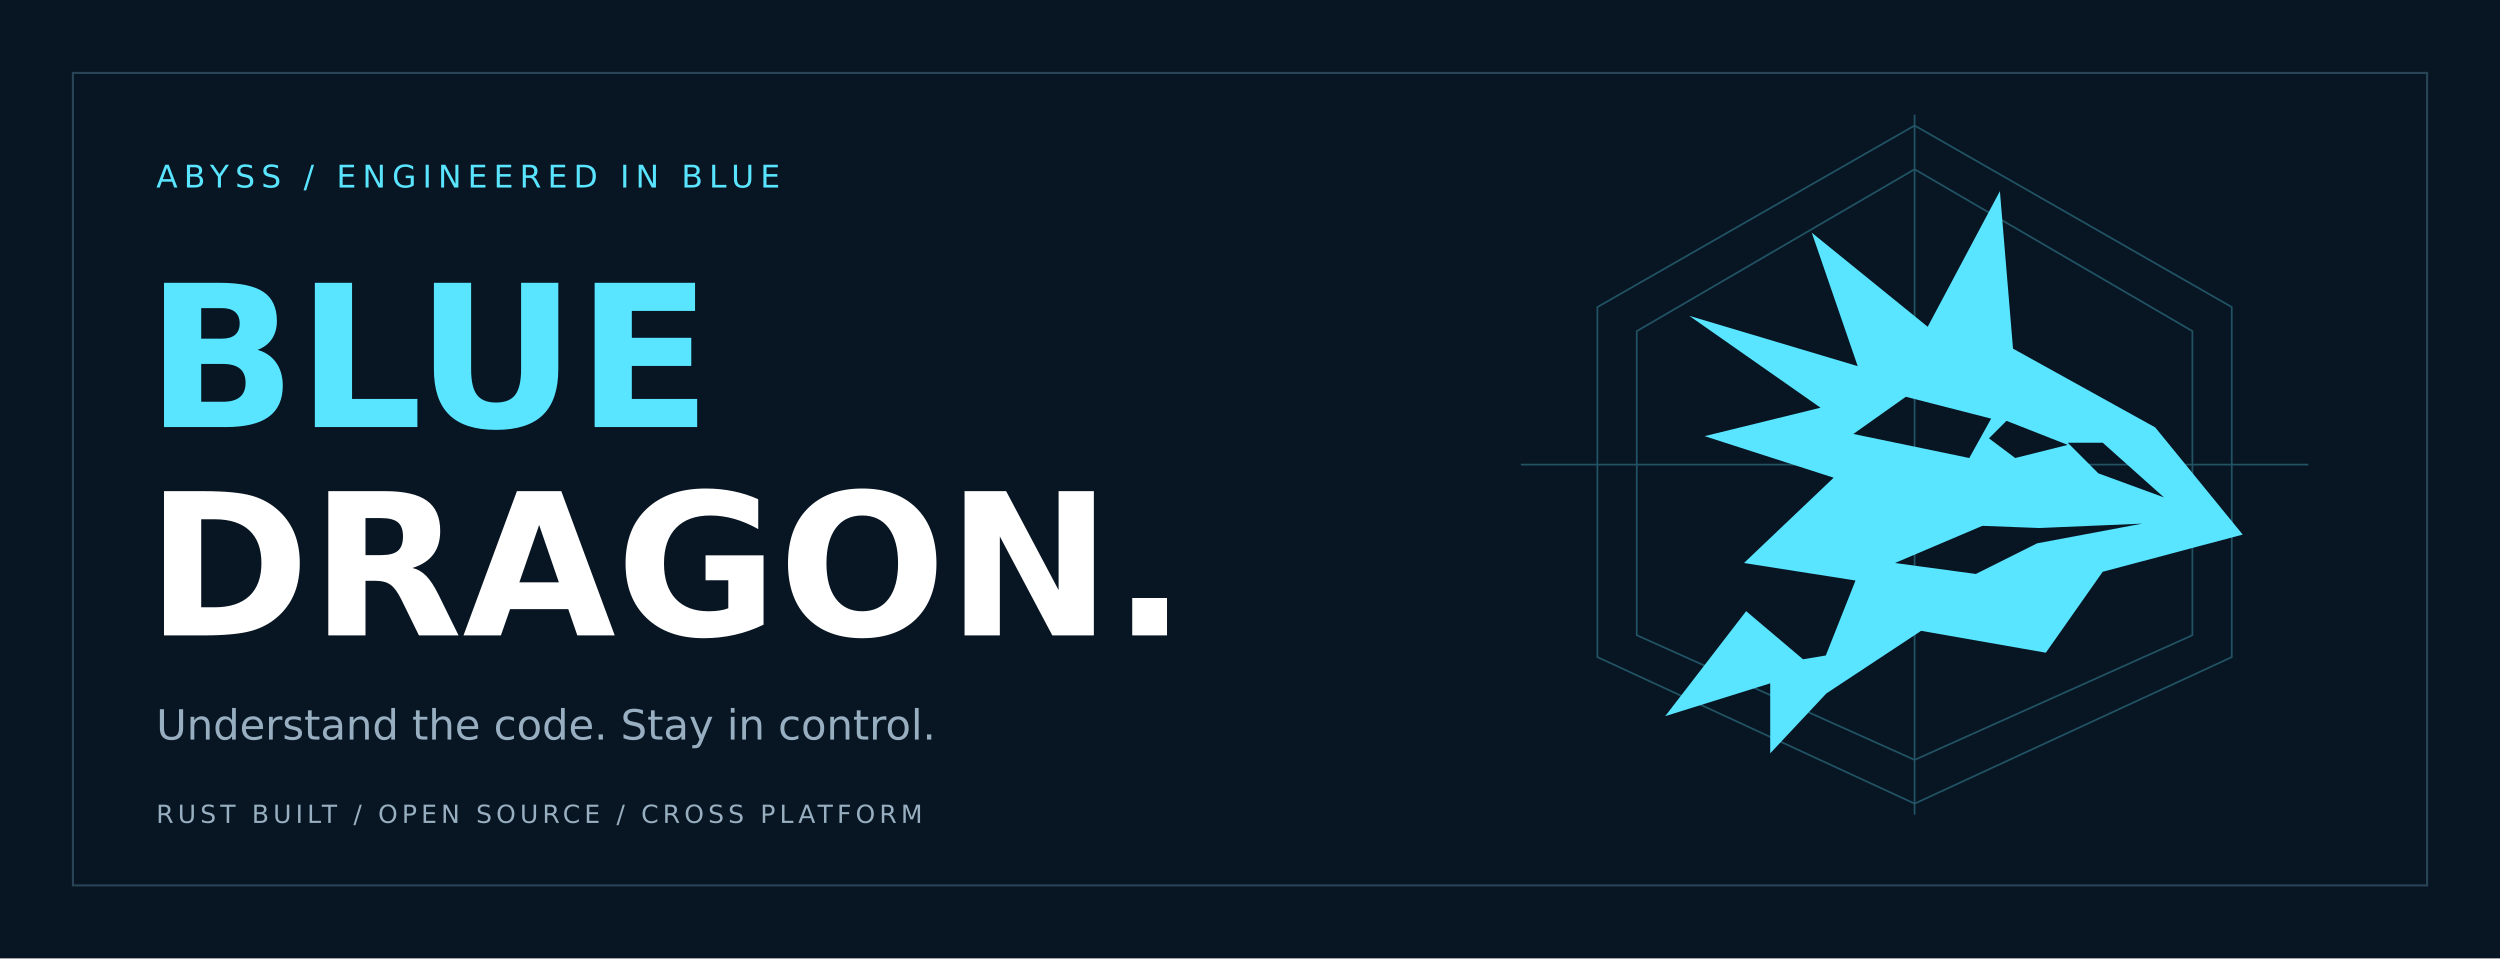
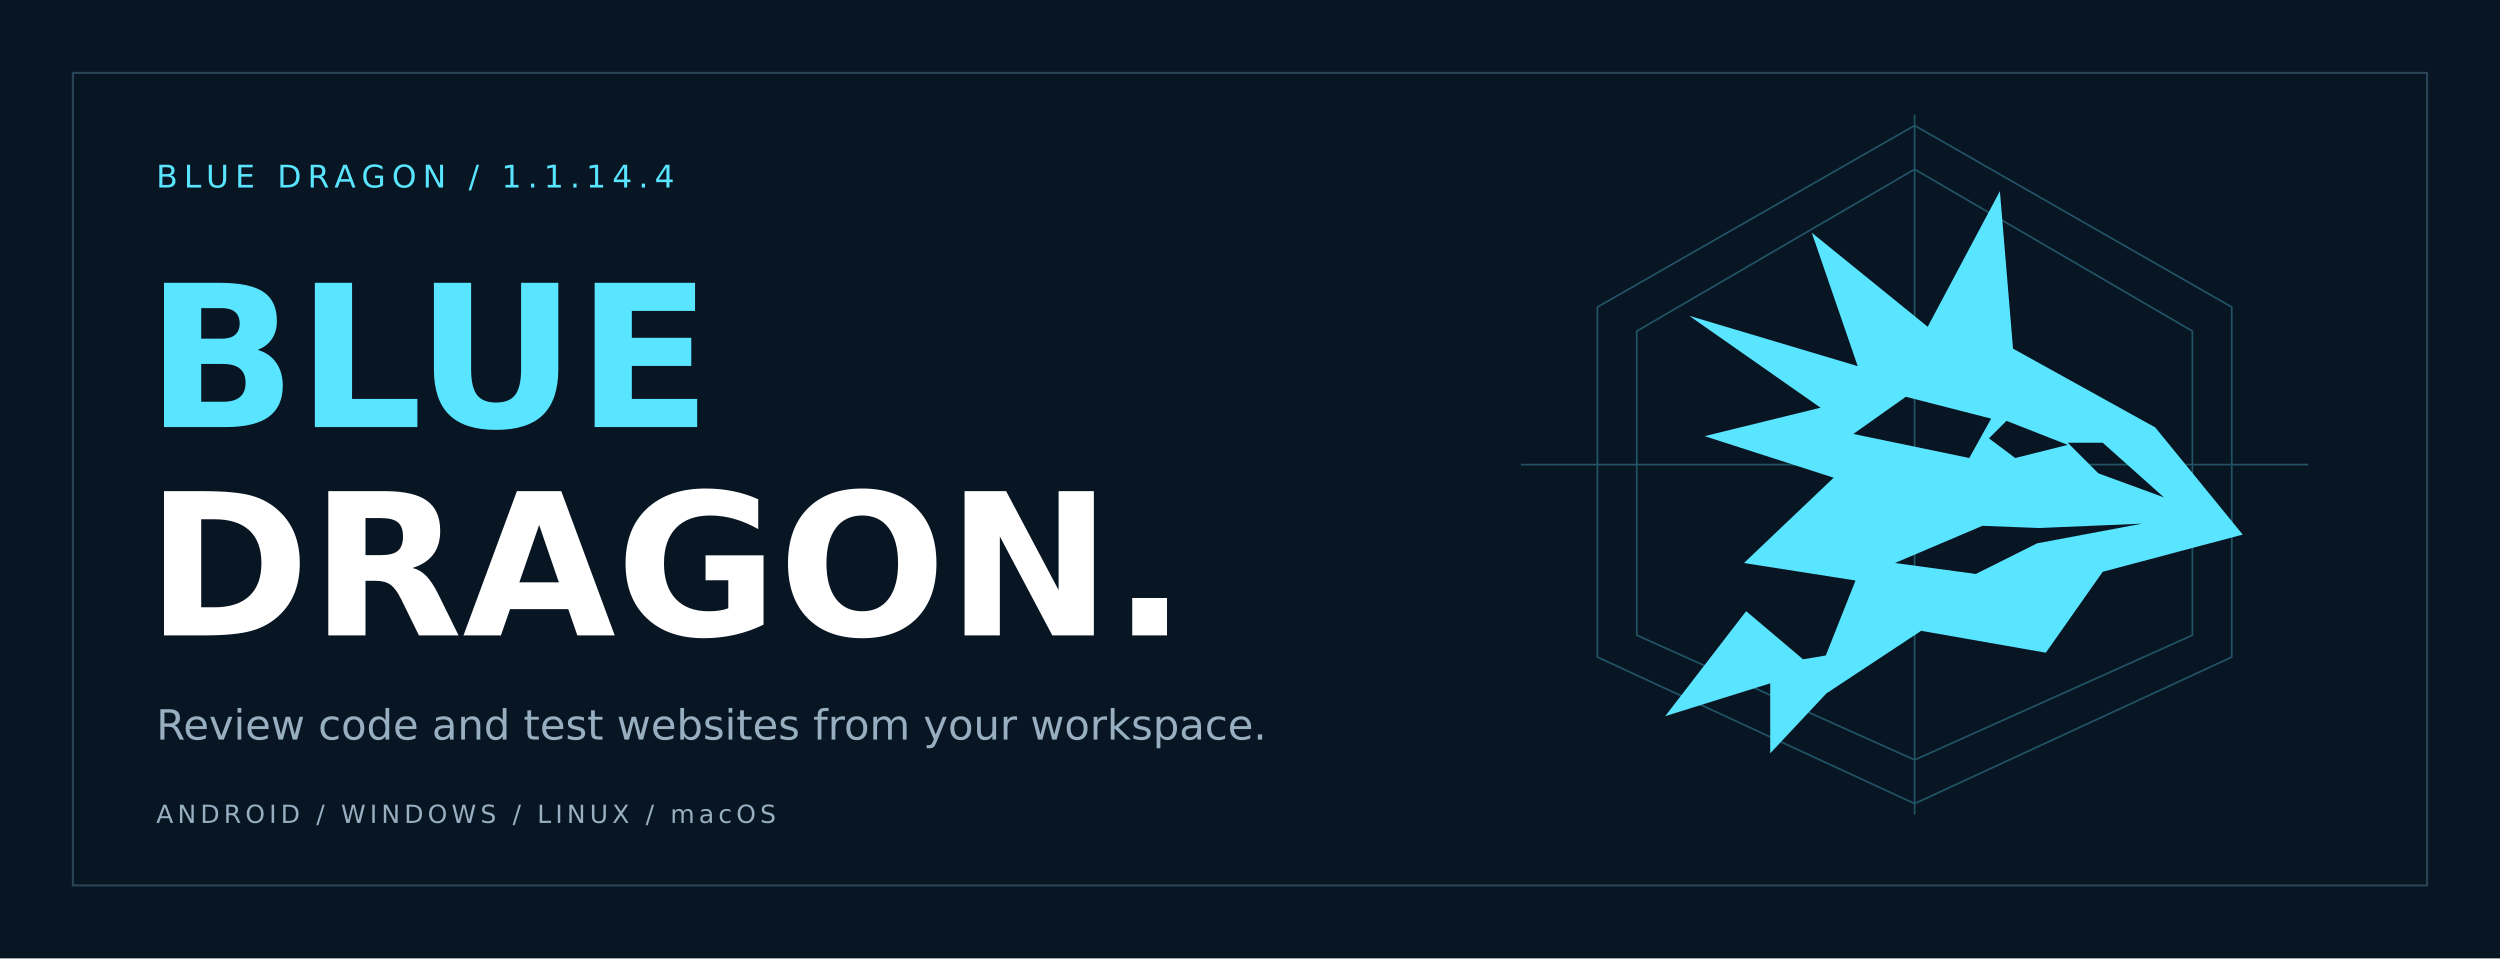
<svg xmlns="http://www.w3.org/2000/svg" width="1200" height="460" viewBox="0 0 1200 460">
  <rect width="1200" height="460" fill="#081522" />
  <path d="M35 35h1130v390H35Z" fill="none" stroke="#294456" />
  <g font-family="DejaVu Sans,sans-serif">
-     <text x="75" y="90" fill="#59e5ff" font-size="15" letter-spacing="3">ABYSS / ENGINEERED IN BLUE</text>
+     <text x="75" y="90" fill="#59e5ff" font-size="15" letter-spacing="3">BLUE DRAGON / 1.1.14.4</text>
    <text x="70" y="205" fill="#59e5ff" font-size="95" font-weight="bold">BLUE</text>
    <text x="70" y="305" fill="#ffffff" font-size="95" font-weight="bold">DRAGON.</text>
-     <text x="75" y="355" fill="#97afc0" font-size="20">Understand the code. Stay in control.</text>
-     <text x="75" y="395" fill="#97afc0" font-size="12" letter-spacing="2">RUST BUILT / OPEN SOURCE / CROSS PLATFORM</text>
+     <text x="75" y="355" fill="#97afc0" font-size="20">Review code and test websites from your workspace.</text>
+     <text x="75" y="395" fill="#97afc0" font-size="12" letter-spacing="2">ANDROID / WINDOWS / LINUX / macOS</text>
  </g>
  <g transform="translate(730 55) scale(1.05)">
    <path fill="none" stroke="#59e5ff" stroke-width=".8" opacity=".3" d="M180 5 325 88v160L180 315 35 248V88Z M180 25 307 99v139L180 295 53 238V99Z M0 160h360 M180 0v320" />
    <path fill="#59e5ff" d="m77 92 77 23-21-61 53 43 33-62 6 72 65 36 40 49-64 17-26 37-57-10-53 35 23-58-51-8 41-39-59-19 53-13Zm99 37-24 17 53 11 10-18Zm74 21 14 14 30 11-28-25Zm-39 38-40 17 37 5 28-14 48-9-47 2Zm-82 61 30-5-45 48 0-32-48 15 37-48Z" />
    <path fill="#081522" d="m222 140 28 11-24 6-12-9Z" />
  </g>
</svg>
